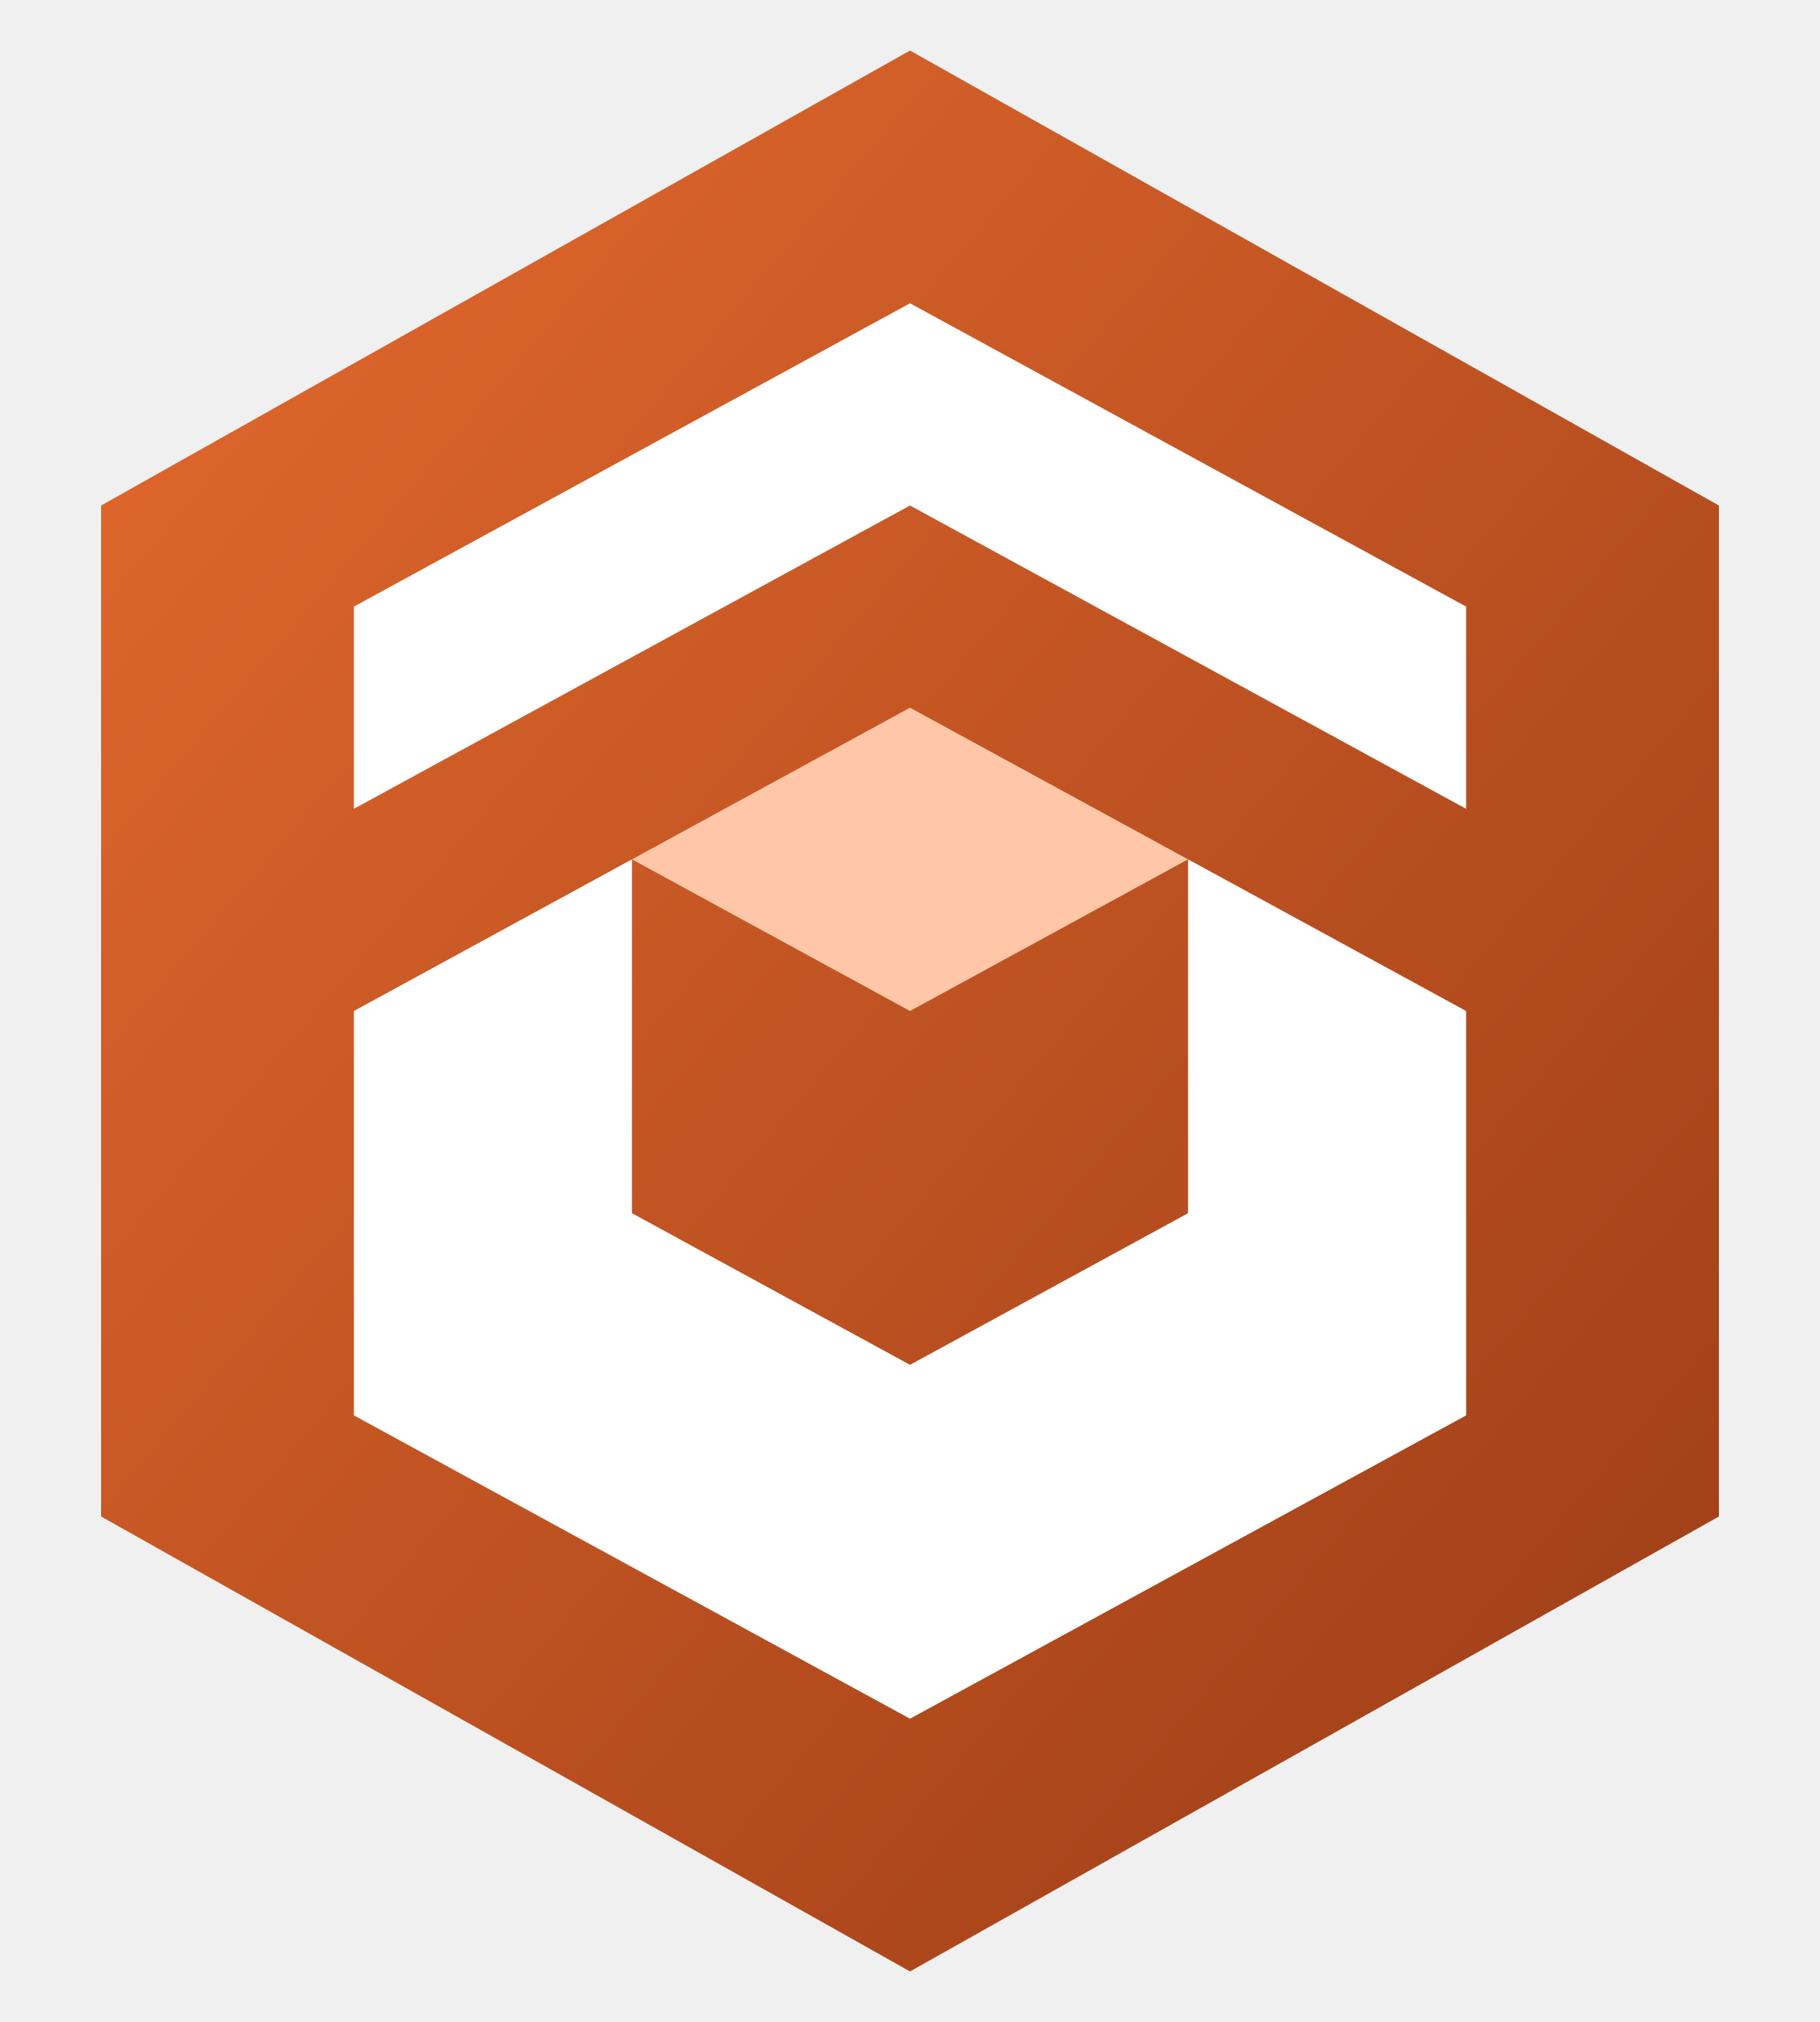
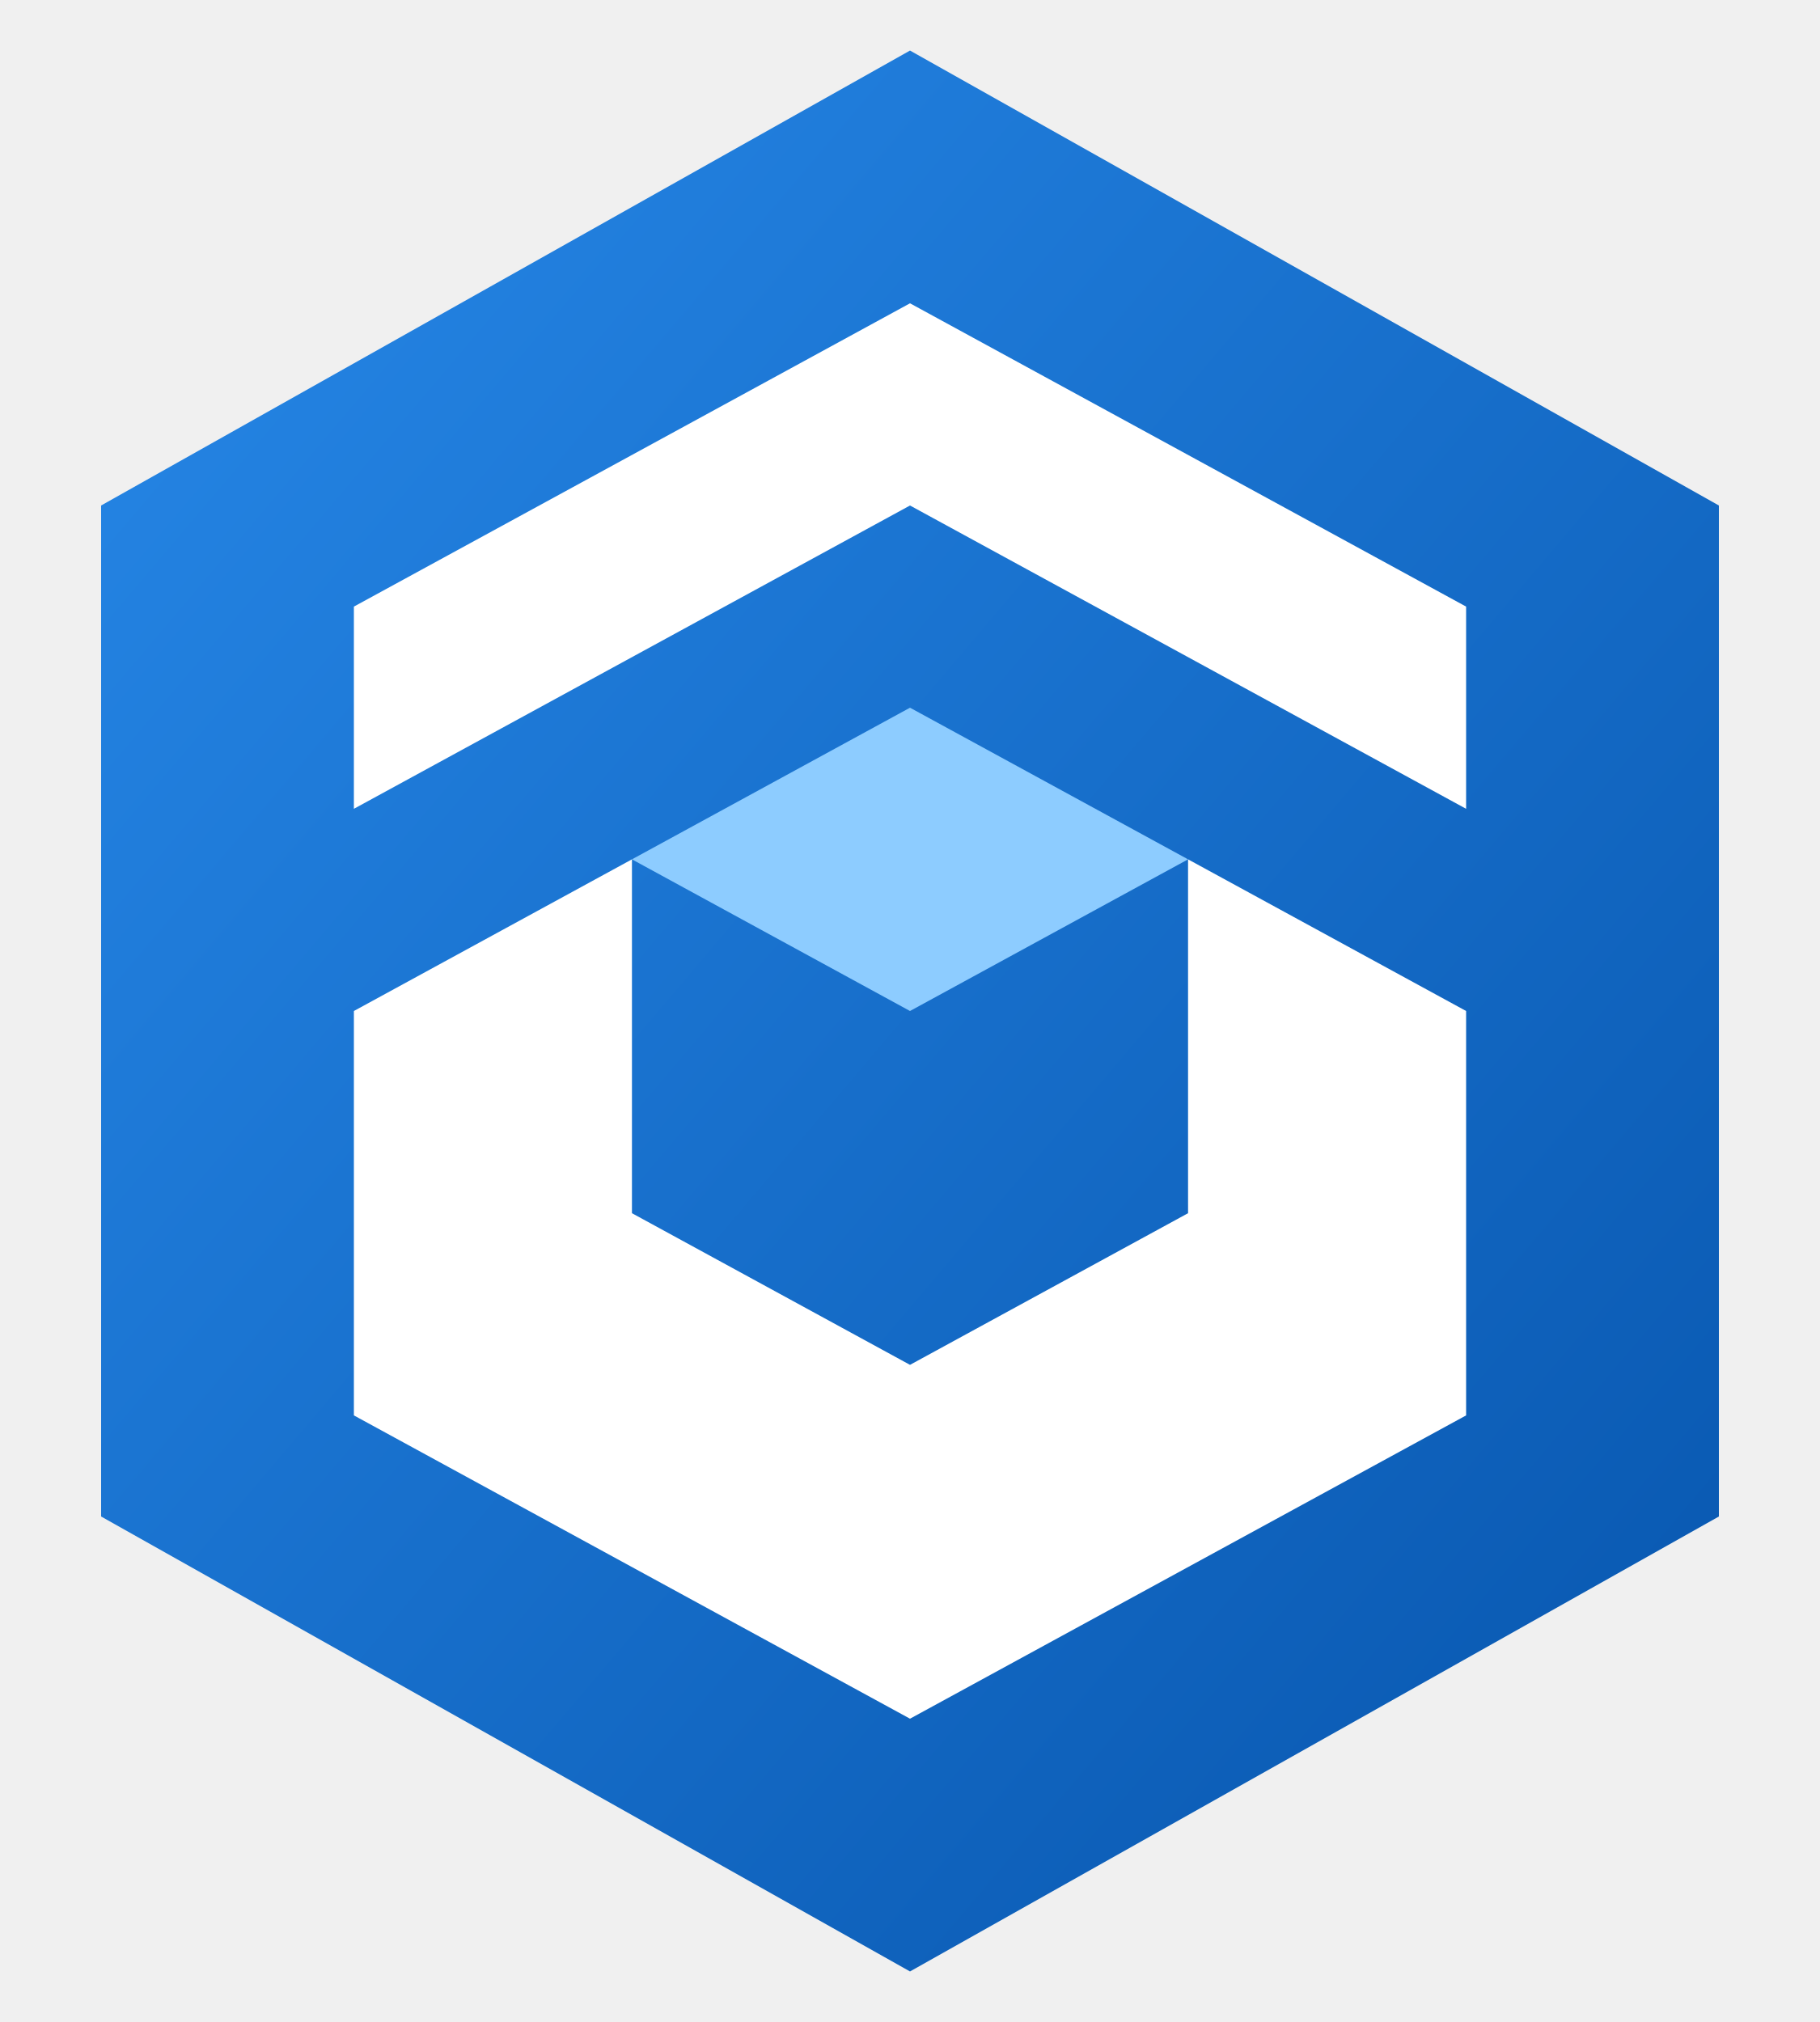
<svg xmlns="http://www.w3.org/2000/svg" viewBox="0 0 72 80" role="img" aria-labelledby="title">
  <defs>
    <linearGradient id="b" x1="0" y1="0" x2="1" y2="1">
-       <stop stop-color="#e56a2e" />
-       <stop offset="1" stop-color="#9a3c16" />
+       <stop stop-color="#2788e8" />
+       <stop offset="1" stop-color="#0755ad" />
    </linearGradient>
  </defs>
  <path fill="url(#b)" d="M36 2 68 20v40L36 78 4 60V20z" />
  <path fill="#fff" d="m36 12 22 12v8L36 20 14 32v-8zM14 40l11-6v14l11 6 11-6V34l11 6v16L36 68 14 56z" />
-   <path fill="#ffc7a8" d="m25 34 11-6 11 6-11 6z" />
+   <path fill="#8dccff" d="m25 34 11-6 11 6-11 6z" />
</svg>
